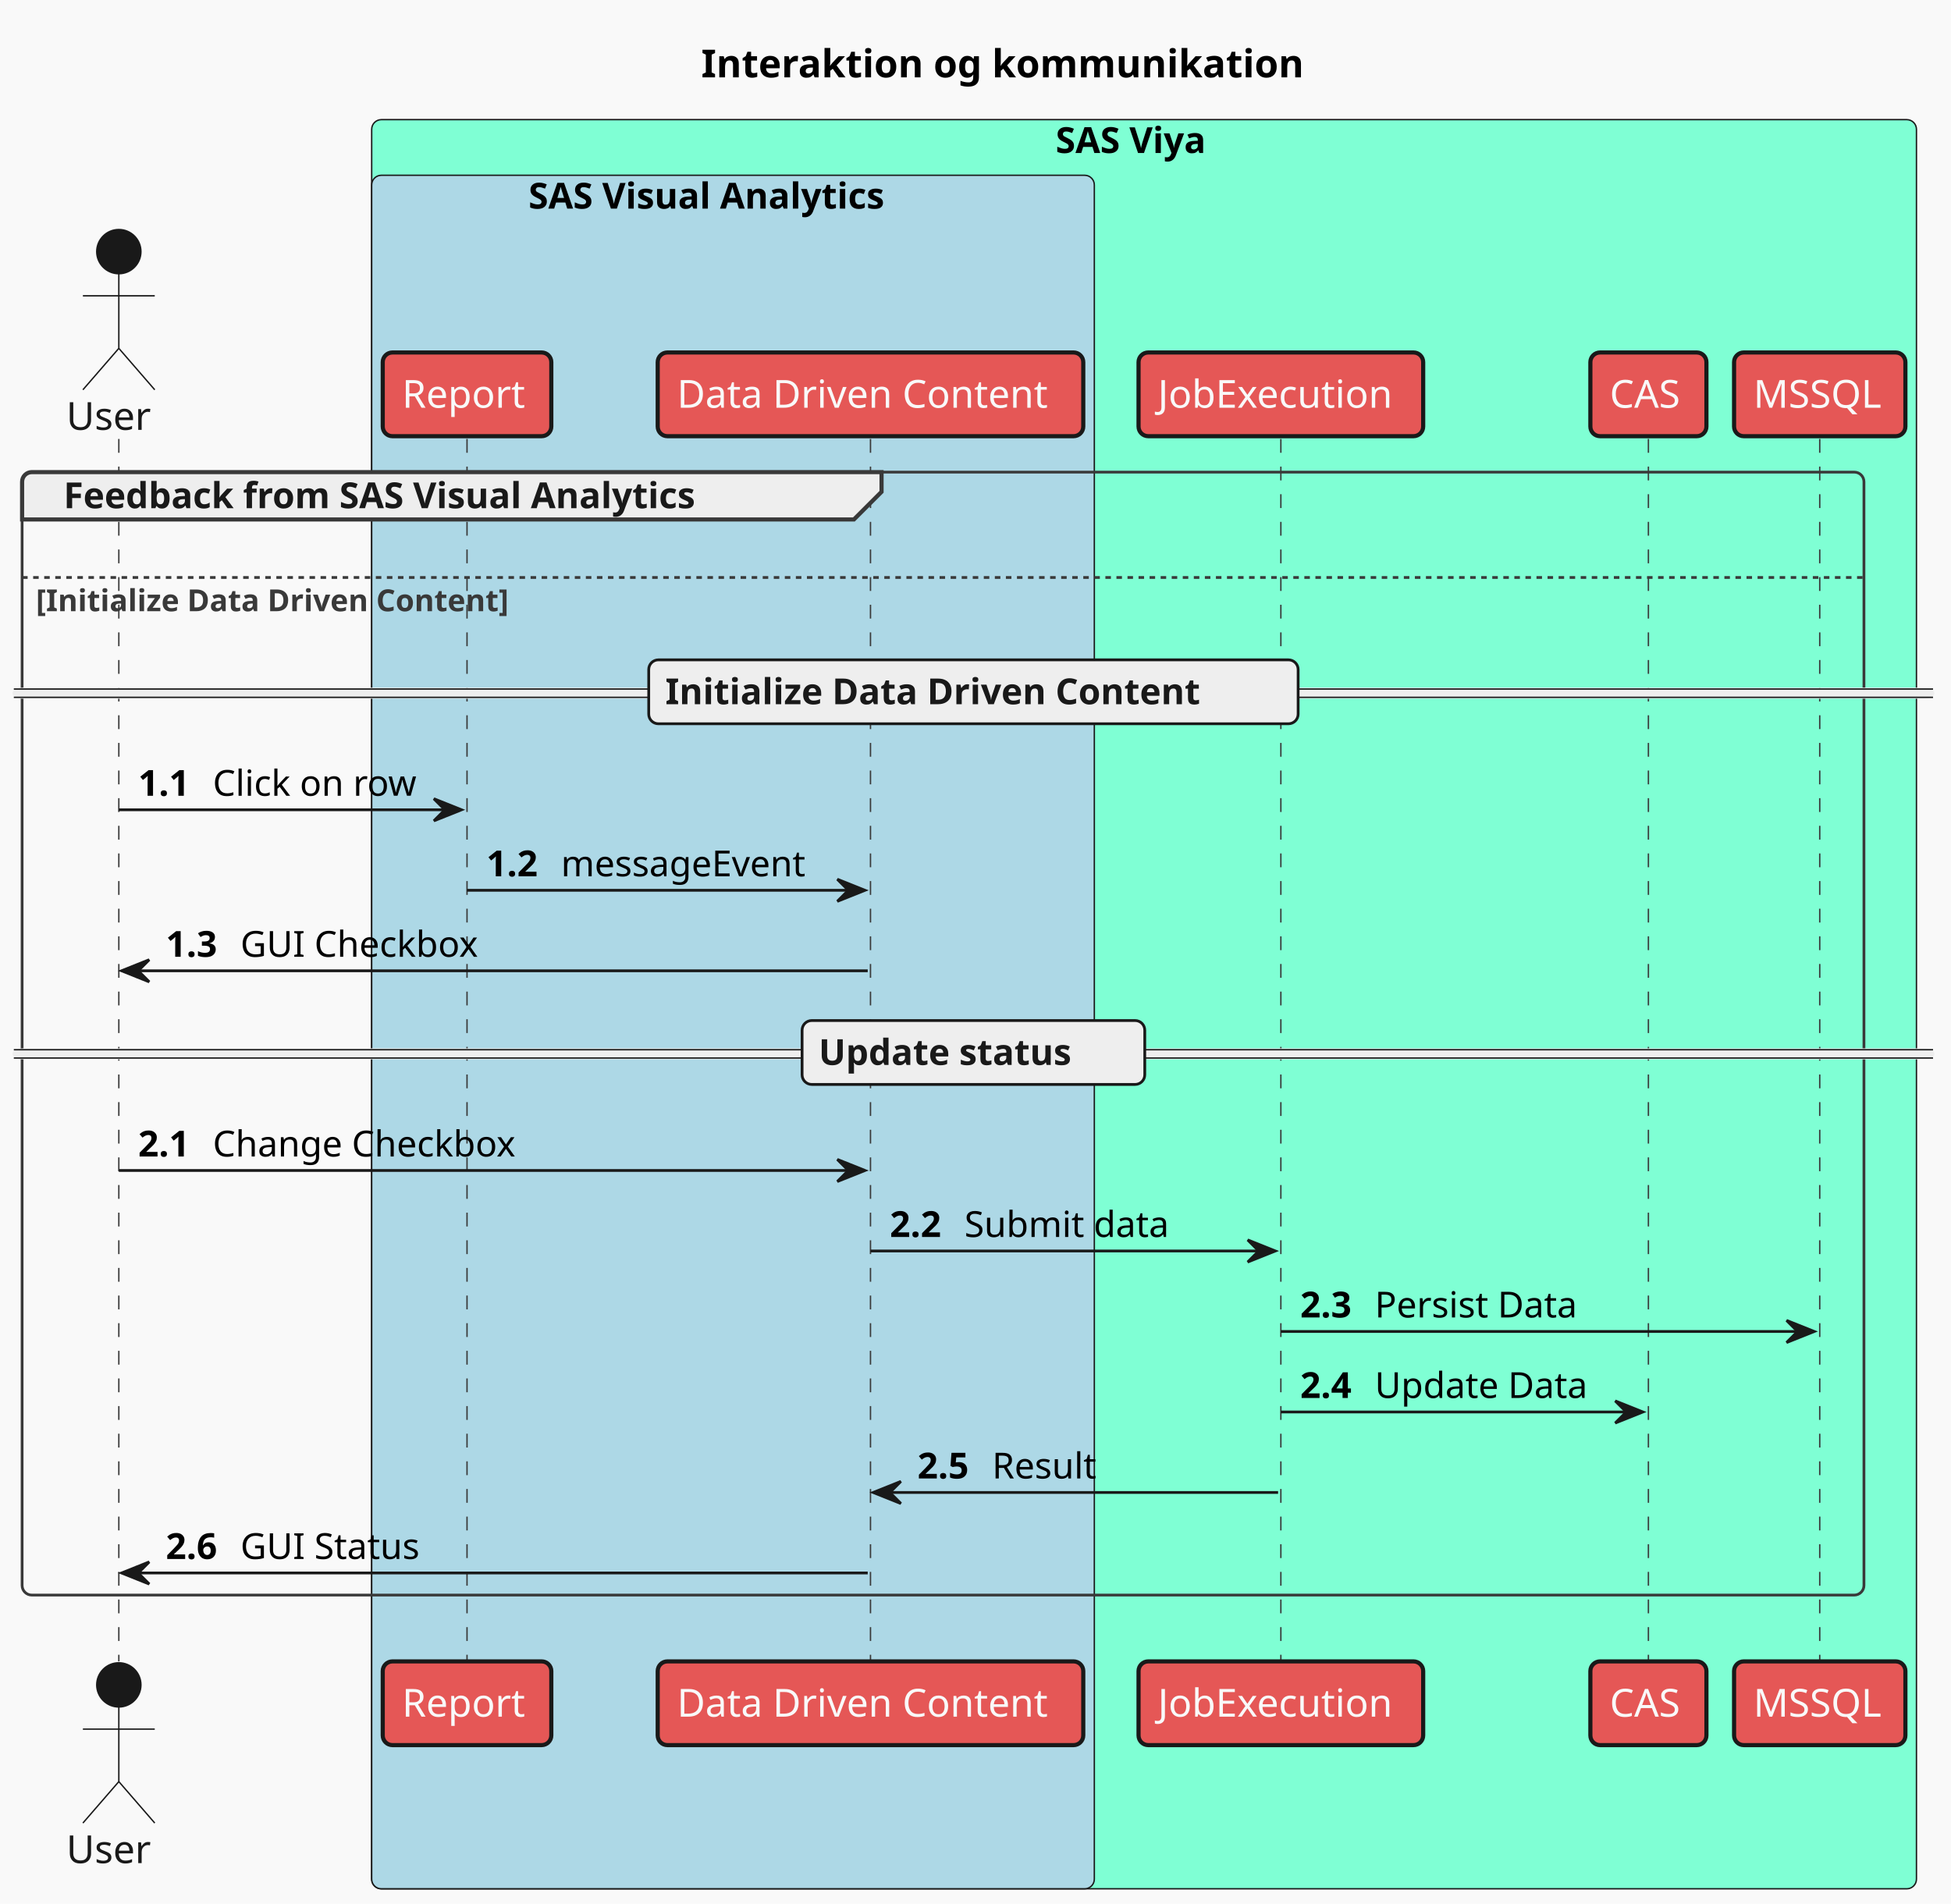
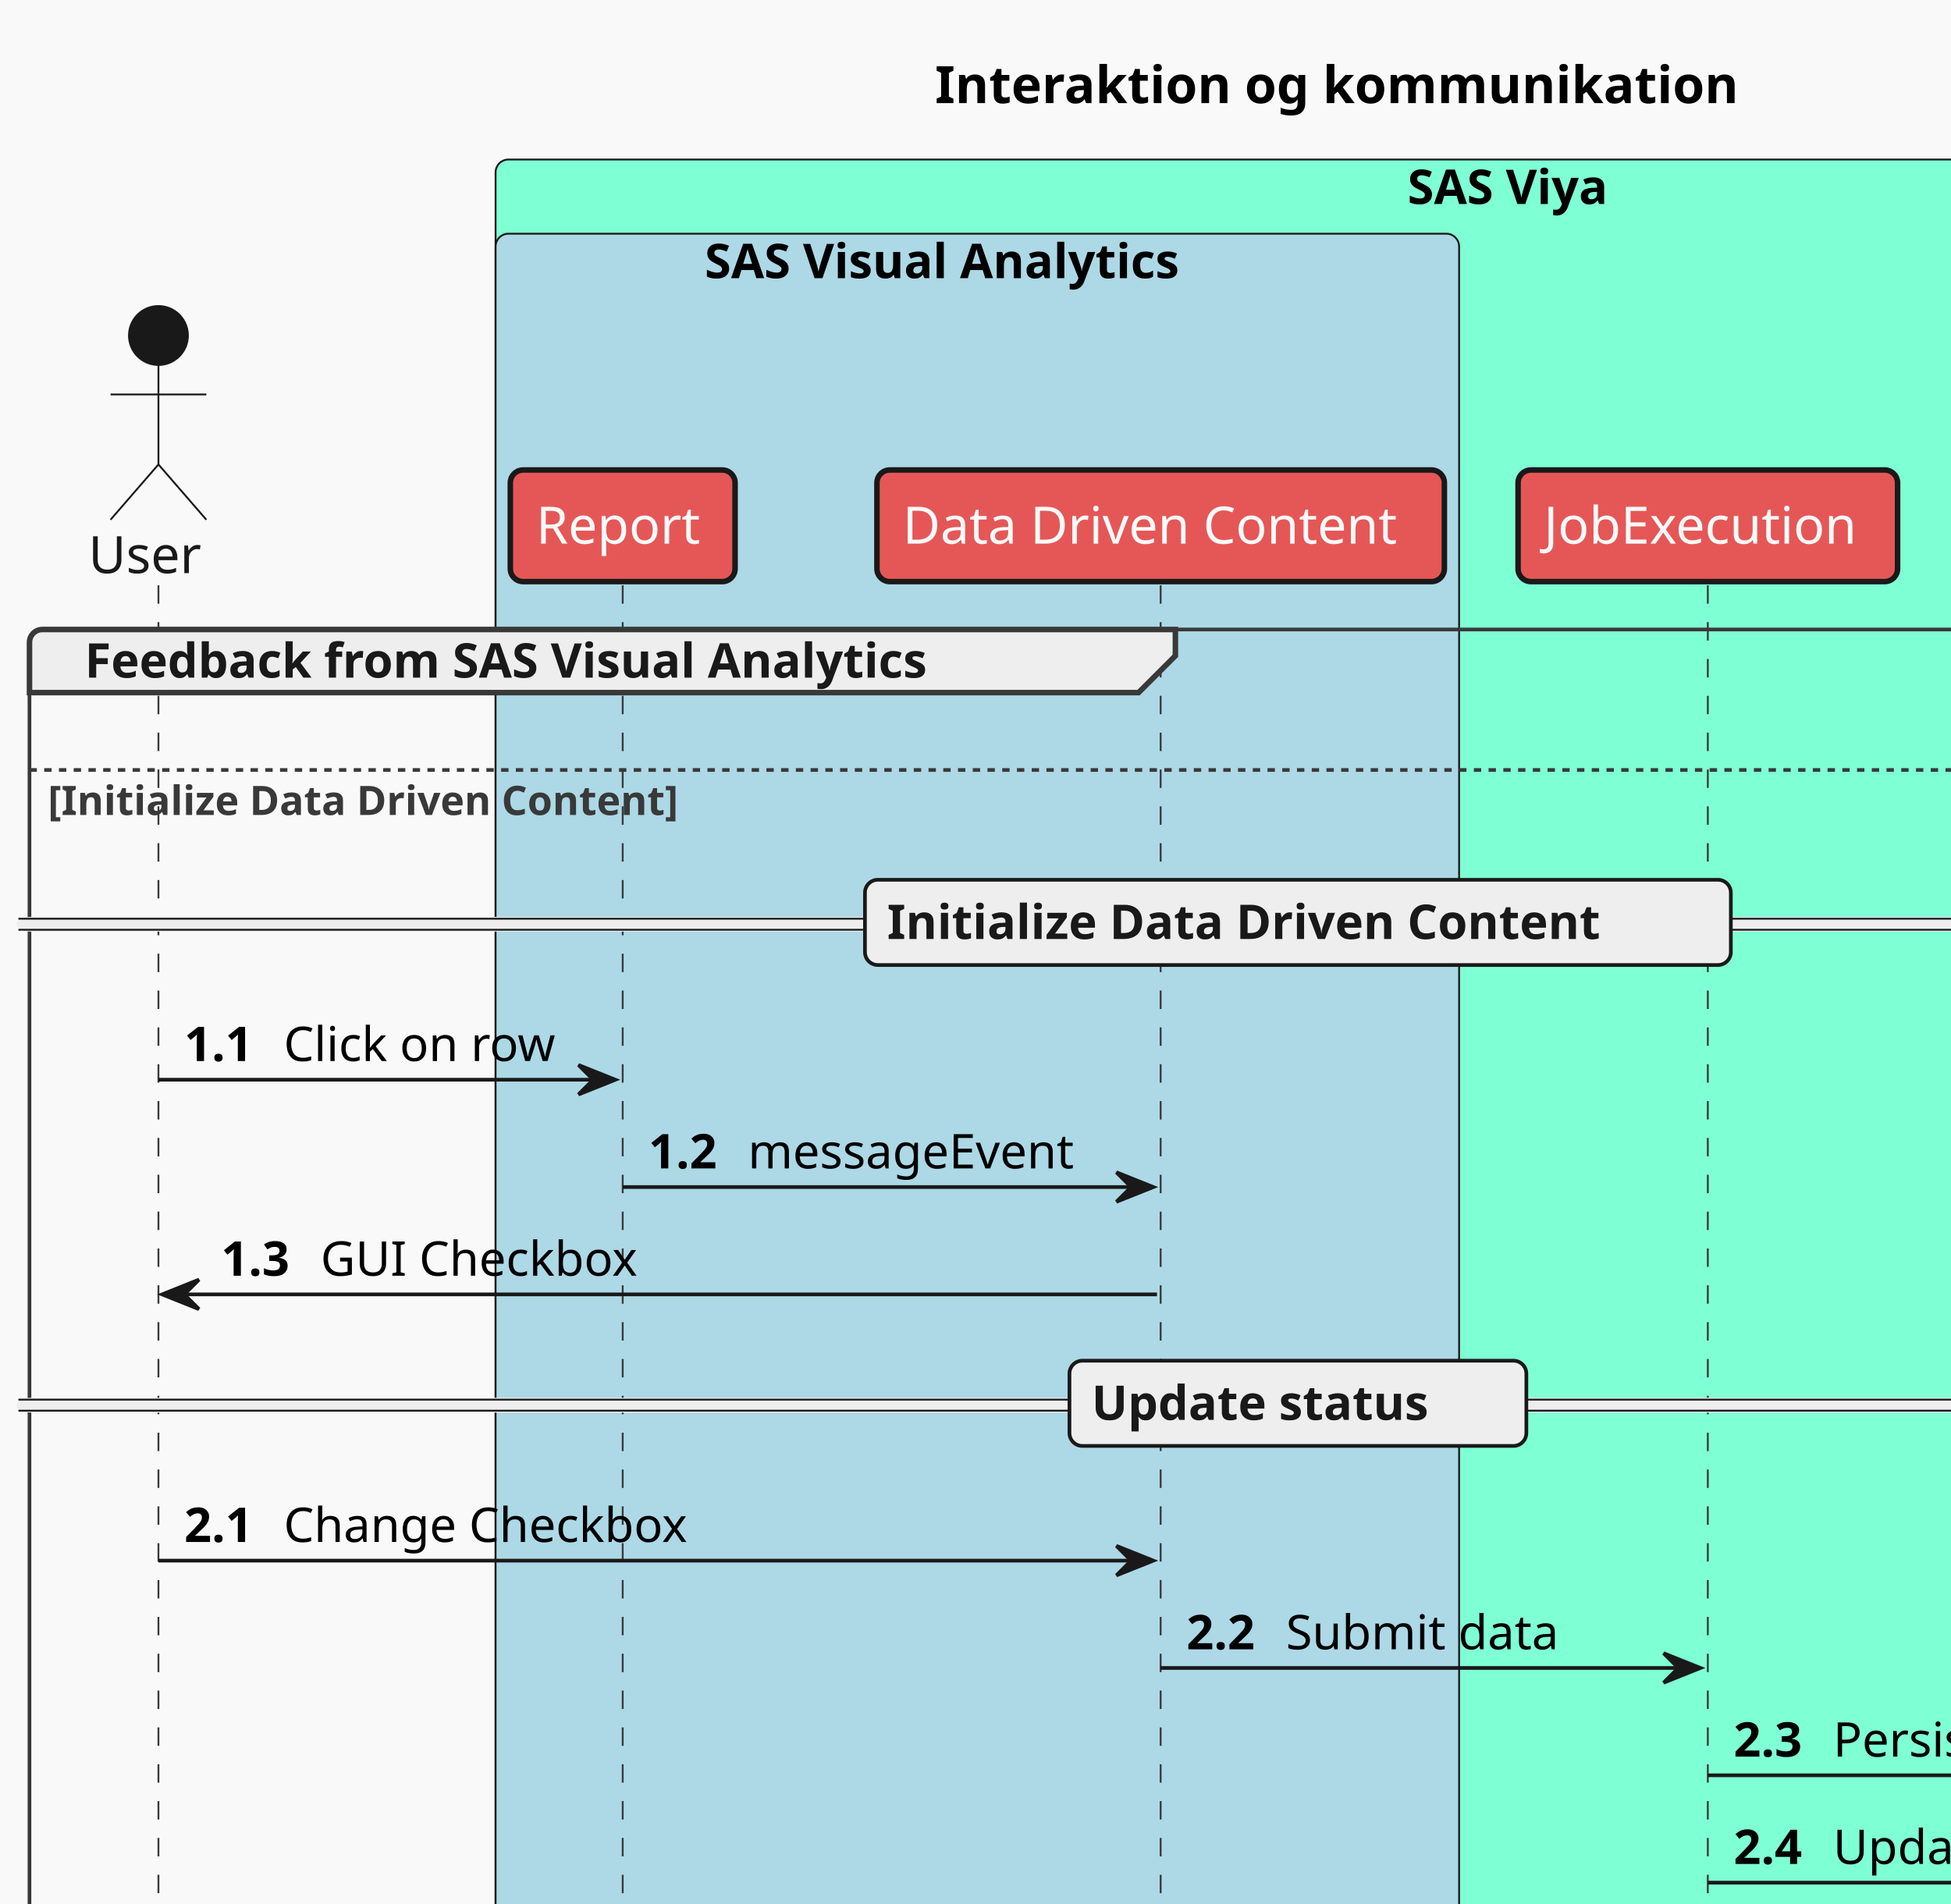
- <svg xmlns="http://www.w3.org/2000/svg" width="706px" height="689px" viewBox="0 0 706 689">
+ <svg xmlns="http://www.w3.org/2000/svg" width="529.5pt" height="516.75pt" viewBox="0.00 0.00 529.50 516.75">
  <g>
    <rect fill="#F9F9F9" height="689" style="stroke:none;stroke-width:1.0;" width="706" x="0" y="0"> </rect>
    <rect fill="#7FFFD4" height="640.258" rx="3.5" ry="3.5" style="stroke:#181818;stroke-width:0.5;" width="559" x="134.5" y="43.297"> </rect>
    <text fill="#000000" font-family="sans-serif" font-size="13" font-weight="bold" lengthAdjust="spacing" textLength="64" x="382" y="55.364">SAS Viya</text>
    <rect fill="#ADD8E6" height="620.125" rx="3.5" ry="3.5" style="stroke:#181818;stroke-width:0.5;" width="261.5" x="134.5" y="63.43"> </rect>
    <text fill="#000000" font-family="sans-serif" font-size="13" font-weight="bold" lengthAdjust="spacing" textLength="148" x="191.25" y="75.497">SAS Visual Analytics</text>
    <text fill="#000000" font-family="sans-serif" font-size="14" font-weight="bold" lengthAdjust="spacing" textLength="234" x="253.75" y="27.995">Interaktion og kommunikation</text>
    <line style="stroke:#393939;stroke-width:0.5;stroke-dasharray:5.0,5.0;" x1="43" x2="43" y1="158.859" y2="601.258"> </line>
    <line style="stroke:#393939;stroke-width:0.5;stroke-dasharray:5.0,5.0;" x1="169" x2="169" y1="158.859" y2="601.258"> </line>
    <line style="stroke:#393939;stroke-width:0.5;stroke-dasharray:5.0,5.0;" x1="315" x2="315" y1="158.859" y2="601.258"> </line>
    <line style="stroke:#393939;stroke-width:0.5;stroke-dasharray:5.0,5.0;" x1="463.5" x2="463.5" y1="158.859" y2="601.258"> </line>
    <line style="stroke:#393939;stroke-width:0.5;stroke-dasharray:5.0,5.0;" x1="596.5" x2="596.5" y1="158.859" y2="601.258"> </line>
    <line style="stroke:#393939;stroke-width:0.5;stroke-dasharray:5.0,5.0;" x1="658.5" x2="658.5" y1="158.859" y2="601.258"> </line>
    <text fill="#191919" font-family="sans-serif" font-size="14" lengthAdjust="spacing" textLength="32" x="24" y="155.558">User</text>
    <ellipse cx="43" cy="91.062" fill="#191919" rx="8" ry="8" style="stroke:#191919;stroke-width:0.5;"> </ellipse>
    <path d="M43,99.062 L43,126.062 M30,107.062 L56,107.062 M43,126.062 L30,141.062 M43,126.062 L56,141.062 " fill="none" style="stroke:#191919;stroke-width:0.5;"> </path>
    <rect fill="#E55756" height="30.297" rx="3.5" ry="3.5" style="stroke:#191919;stroke-width:1.5;" width="61" x="138.5" y="127.562"> </rect>
    <text fill="#F9F9F9" font-family="sans-serif" font-size="14" lengthAdjust="spacing" textLength="47" x="145.5" y="147.558">Report</text>
    <rect fill="#E55756" height="30.297" rx="3.5" ry="3.5" style="stroke:#191919;stroke-width:1.5;" width="154" x="238" y="127.562"> </rect>
    <text fill="#F9F9F9" font-family="sans-serif" font-size="14" lengthAdjust="spacing" textLength="140" x="245" y="147.558">Data Driven Content</text>
    <rect fill="#E55756" height="30.297" rx="3.5" ry="3.5" style="stroke:#191919;stroke-width:1.5;" width="103" x="412" y="127.562"> </rect>
    <text fill="#F9F9F9" font-family="sans-serif" font-size="14" lengthAdjust="spacing" textLength="89" x="419" y="147.558">JobExecution</text>
    <rect fill="#E55756" height="30.297" rx="3.5" ry="3.5" style="stroke:#191919;stroke-width:1.5;" width="42" x="575.5" y="127.562"> </rect>
    <text fill="#F9F9F9" font-family="sans-serif" font-size="14" lengthAdjust="spacing" textLength="28" x="582.5" y="147.558">CAS</text>
    <rect fill="#E55756" height="30.297" rx="3.5" ry="3.5" style="stroke:#191919;stroke-width:1.5;" width="62" x="627.5" y="127.562"> </rect>
    <text fill="#F9F9F9" font-family="sans-serif" font-size="14" lengthAdjust="spacing" textLength="48" x="634.5" y="147.558">MSSQL</text>
    <text fill="#191919" font-family="sans-serif" font-size="14" lengthAdjust="spacing" textLength="32" x="24" y="674.253">User</text>
    <ellipse cx="43" cy="609.758" fill="#191919" rx="8" ry="8" style="stroke:#191919;stroke-width:0.5;"> </ellipse>
    <path d="M43,617.758 L43,644.758 M30,625.758 L56,625.758 M43,644.758 L30,659.758 M43,644.758 L56,659.758 " fill="none" style="stroke:#191919;stroke-width:0.5;"> </path>
    <rect fill="#E55756" height="30.297" rx="3.5" ry="3.5" style="stroke:#191919;stroke-width:1.5;" width="61" x="138.5" y="601.258"> </rect>
    <text fill="#F9F9F9" font-family="sans-serif" font-size="14" lengthAdjust="spacing" textLength="47" x="145.5" y="621.253">Report</text>
    <rect fill="#E55756" height="30.297" rx="3.5" ry="3.5" style="stroke:#191919;stroke-width:1.5;" width="154" x="238" y="601.258"> </rect>
    <text fill="#F9F9F9" font-family="sans-serif" font-size="14" lengthAdjust="spacing" textLength="140" x="245" y="621.253">Data Driven Content</text>
    <rect fill="#E55756" height="30.297" rx="3.5" ry="3.5" style="stroke:#191919;stroke-width:1.5;" width="103" x="412" y="601.258"> </rect>
    <text fill="#F9F9F9" font-family="sans-serif" font-size="14" lengthAdjust="spacing" textLength="89" x="419" y="621.253">JobExecution</text>
    <rect fill="#E55756" height="30.297" rx="3.5" ry="3.5" style="stroke:#191919;stroke-width:1.5;" width="42" x="575.5" y="601.258"> </rect>
    <text fill="#F9F9F9" font-family="sans-serif" font-size="14" lengthAdjust="spacing" textLength="28" x="582.5" y="621.253">CAS</text>
    <rect fill="#E55756" height="30.297" rx="3.5" ry="3.5" style="stroke:#191919;stroke-width:1.5;" width="62" x="627.5" y="601.258"> </rect>
    <text fill="#F9F9F9" font-family="sans-serif" font-size="14" lengthAdjust="spacing" textLength="48" x="634.5" y="621.253">MSSQL</text>
    <path d="M11.5,170.859 L319,170.859 L319,177.992 L309,187.992 L8,187.992 L8,174.359 A3.5,3.5 0 0 1 11.5,170.859 " fill="#EEEEEE" style="stroke:#393939;stroke-width:1.5;"> </path>
    <rect fill="none" height="406.398" rx="3.5" ry="3.5" style="stroke:#393939;stroke-width:1.0;" width="666.5" x="8" y="170.859"> </rect>
    <text fill="#191919" font-family="sans-serif" font-size="13" font-weight="bold" lengthAdjust="spacing" textLength="266" x="23" y="183.926">Feedback from SAS Visual Analytics</text>
    <line style="stroke:#393939;stroke-width:1.0;stroke-dasharray:2.0,2.0;" x1="8" x2="674.5" y1="208.992" y2="208.992"> </line>
    <text fill="#393939" font-family="sans-serif" font-size="11" font-weight="bold" lengthAdjust="spacing" textLength="200" x="13" y="221.203">[Initialize Data Driven Content]</text>
    <rect fill="#EEEEEE" height="3" rx="3.5" ry="3.5" style="stroke:#EEEEEE;stroke-width:1.0;" width="694.5" x="5" y="249.363"> </rect>
    <line style="stroke:#191919;stroke-width:0.5;" x1="5" x2="699.5" y1="249.363" y2="249.363"> </line>
    <line style="stroke:#191919;stroke-width:0.5;" x1="5" x2="699.5" y1="252.363" y2="252.363"> </line>
    <rect fill="#EEEEEE" height="23.133" rx="3.5" ry="3.5" style="stroke:#191919;stroke-width:1.0;" width="235" x="234.75" y="238.797"> </rect>
    <text fill="#191919" font-family="sans-serif" font-size="13" font-weight="bold" lengthAdjust="spacing" textLength="216" x="240.75" y="254.864">Initialize Data Driven Content</text>
    <polygon fill="#191919" points="157,289.062,167,293.062,157,297.062,161,293.062" style="stroke:#191919;stroke-width:1.0;"> </polygon>
    <line style="stroke:#191919;stroke-width:1.0;" x1="43" x2="163" y1="293.062" y2="293.062"> </line>
    <text fill="#000000" font-family="sans-serif" font-size="13" font-weight="bold" lengthAdjust="spacing" textLength="23" x="50" y="287.997">1.1</text>
    <text fill="#000000" font-family="sans-serif" font-size="13" lengthAdjust="spacing" textLength="75" x="77" y="287.997">Click on row</text>
    <polygon fill="#191919" points="303,318.195,313,322.195,303,326.195,307,322.195" style="stroke:#191919;stroke-width:1.0;"> </polygon>
    <line style="stroke:#191919;stroke-width:1.0;" x1="169" x2="309" y1="322.195" y2="322.195"> </line>
    <text fill="#000000" font-family="sans-serif" font-size="13" font-weight="bold" lengthAdjust="spacing" textLength="23" x="176" y="317.129">1.2</text>
    <text fill="#000000" font-family="sans-serif" font-size="13" lengthAdjust="spacing" textLength="95" x="203" y="317.129">messageEvent</text>
    <polygon fill="#191919" points="54,347.328,44,351.328,54,355.328,50,351.328" style="stroke:#191919;stroke-width:1.0;"> </polygon>
    <line style="stroke:#191919;stroke-width:1.0;" x1="48" x2="314" y1="351.328" y2="351.328"> </line>
    <text fill="#000000" font-family="sans-serif" font-size="13" font-weight="bold" lengthAdjust="spacing" textLength="23" x="60" y="346.262">1.3</text>
    <text fill="#000000" font-family="sans-serif" font-size="13" lengthAdjust="spacing" textLength="89" x="87" y="346.262">GUI Checkbox</text>
    <rect fill="#EEEEEE" height="3" rx="3.5" ry="3.5" style="stroke:#EEEEEE;stroke-width:1.0;" width="694.5" x="5" y="379.894"> </rect>
    <line style="stroke:#191919;stroke-width:0.5;" x1="5" x2="699.5" y1="379.894" y2="379.894"> </line>
    <line style="stroke:#191919;stroke-width:0.5;" x1="5" x2="699.5" y1="382.894" y2="382.894"> </line>
    <rect fill="#EEEEEE" height="23.133" rx="3.5" ry="3.5" style="stroke:#191919;stroke-width:1.0;" width="124" x="290.25" y="369.328"> </rect>
    <text fill="#191919" font-family="sans-serif" font-size="13" font-weight="bold" lengthAdjust="spacing" textLength="105" x="296.25" y="385.395">Update status</text>
    <polygon fill="#191919" points="303,419.594,313,423.594,303,427.594,307,423.594" style="stroke:#191919;stroke-width:1.0;"> </polygon>
    <line style="stroke:#191919;stroke-width:1.0;" x1="43" x2="309" y1="423.594" y2="423.594"> </line>
    <text fill="#000000" font-family="sans-serif" font-size="13" font-weight="bold" lengthAdjust="spacing" textLength="23" x="50" y="418.528">2.1</text>
    <text fill="#000000" font-family="sans-serif" font-size="13" lengthAdjust="spacing" textLength="115" x="77" y="418.528">Change Checkbox</text>
    <polygon fill="#191919" points="451.5,448.727,461.5,452.727,451.5,456.727,455.5,452.727" style="stroke:#191919;stroke-width:1.0;"> </polygon>
    <line style="stroke:#191919;stroke-width:1.0;" x1="315" x2="457.5" y1="452.727" y2="452.727"> </line>
    <text fill="#000000" font-family="sans-serif" font-size="13" font-weight="bold" lengthAdjust="spacing" textLength="23" x="322" y="447.661">2.2</text>
    <text fill="#000000" font-family="sans-serif" font-size="13" lengthAdjust="spacing" textLength="79" x="349" y="447.661">Submit data</text>
    <polygon fill="#191919" points="646.5,477.859,656.5,481.859,646.5,485.859,650.5,481.859" style="stroke:#191919;stroke-width:1.0;"> </polygon>
    <line style="stroke:#191919;stroke-width:1.0;" x1="463.5" x2="652.5" y1="481.859" y2="481.859"> </line>
    <text fill="#000000" font-family="sans-serif" font-size="13" font-weight="bold" lengthAdjust="spacing" textLength="23" x="470.5" y="476.793">2.3</text>
    <text fill="#000000" font-family="sans-serif" font-size="13" lengthAdjust="spacing" textLength="78" x="497.5" y="476.793">Persist Data</text>
    <polygon fill="#191919" points="584.5,506.992,594.5,510.992,584.5,514.992,588.5,510.992" style="stroke:#191919;stroke-width:1.0;"> </polygon>
    <line style="stroke:#191919;stroke-width:1.0;" x1="463.5" x2="590.5" y1="510.992" y2="510.992"> </line>
    <text fill="#000000" font-family="sans-serif" font-size="13" font-weight="bold" lengthAdjust="spacing" textLength="23" x="470.5" y="505.926">2.4</text>
    <text fill="#000000" font-family="sans-serif" font-size="13" lengthAdjust="spacing" textLength="82" x="497.5" y="505.926">Update Data</text>
    <polygon fill="#191919" points="326,536.125,316,540.125,326,544.125,322,540.125" style="stroke:#191919;stroke-width:1.0;"> </polygon>
    <line style="stroke:#191919;stroke-width:1.0;" x1="320" x2="462.5" y1="540.125" y2="540.125"> </line>
    <text fill="#000000" font-family="sans-serif" font-size="13" font-weight="bold" lengthAdjust="spacing" textLength="23" x="332" y="535.059">2.5</text>
    <text fill="#000000" font-family="sans-serif" font-size="13" lengthAdjust="spacing" textLength="39" x="359" y="535.059">Result</text>
    <polygon fill="#191919" points="54,565.258,44,569.258,54,573.258,50,569.258" style="stroke:#191919;stroke-width:1.0;"> </polygon>
    <line style="stroke:#191919;stroke-width:1.0;" x1="48" x2="314" y1="569.258" y2="569.258"> </line>
    <text fill="#000000" font-family="sans-serif" font-size="13" font-weight="bold" lengthAdjust="spacing" textLength="23" x="60" y="564.192">2.6</text>
    <text fill="#000000" font-family="sans-serif" font-size="13" lengthAdjust="spacing" textLength="69" x="87" y="564.192">GUI Status</text>
  </g>
</svg>
